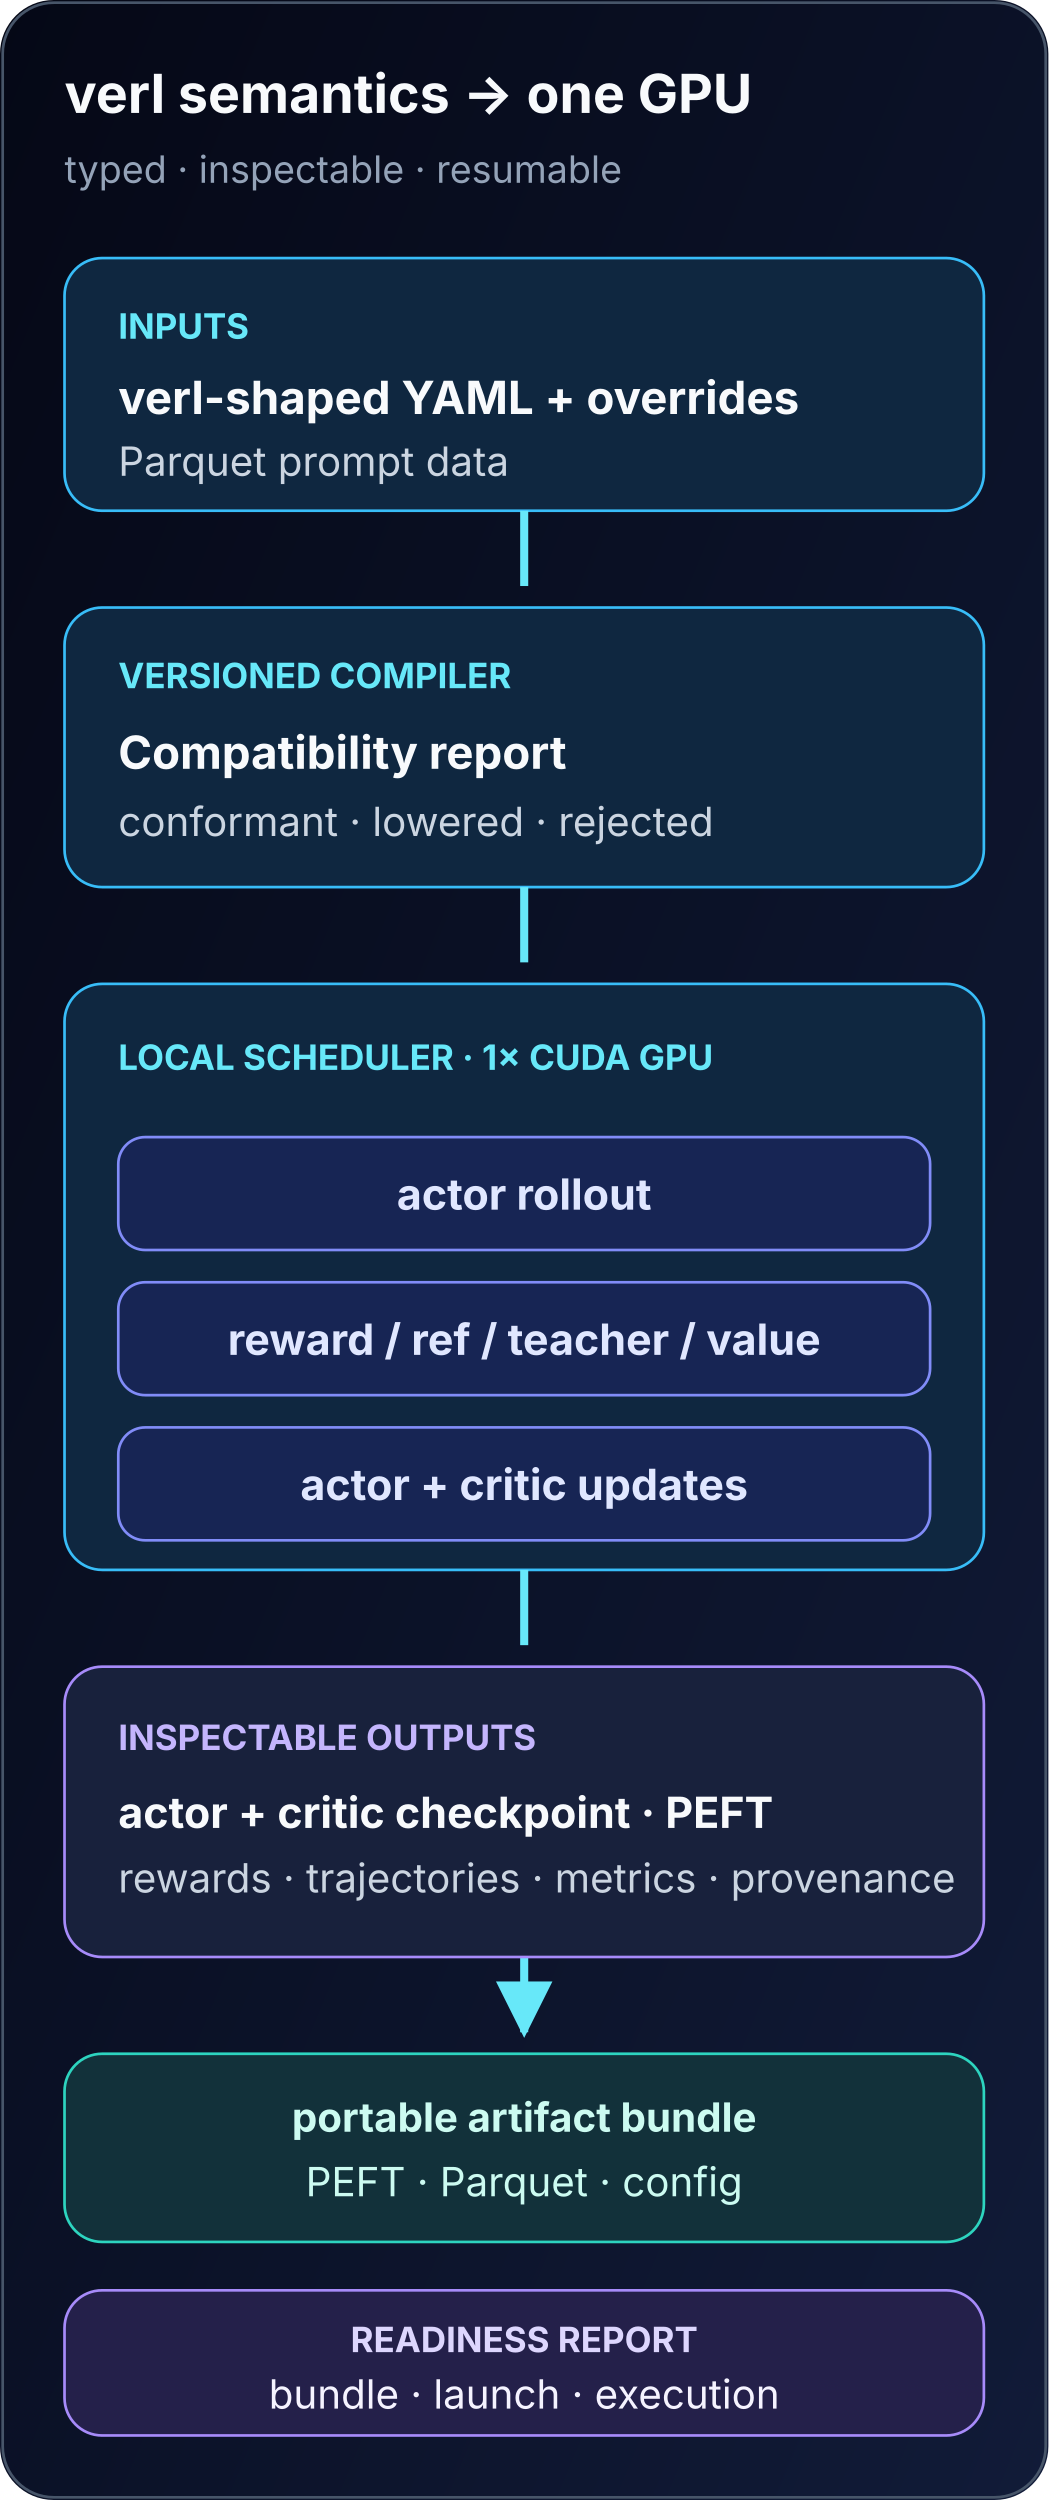
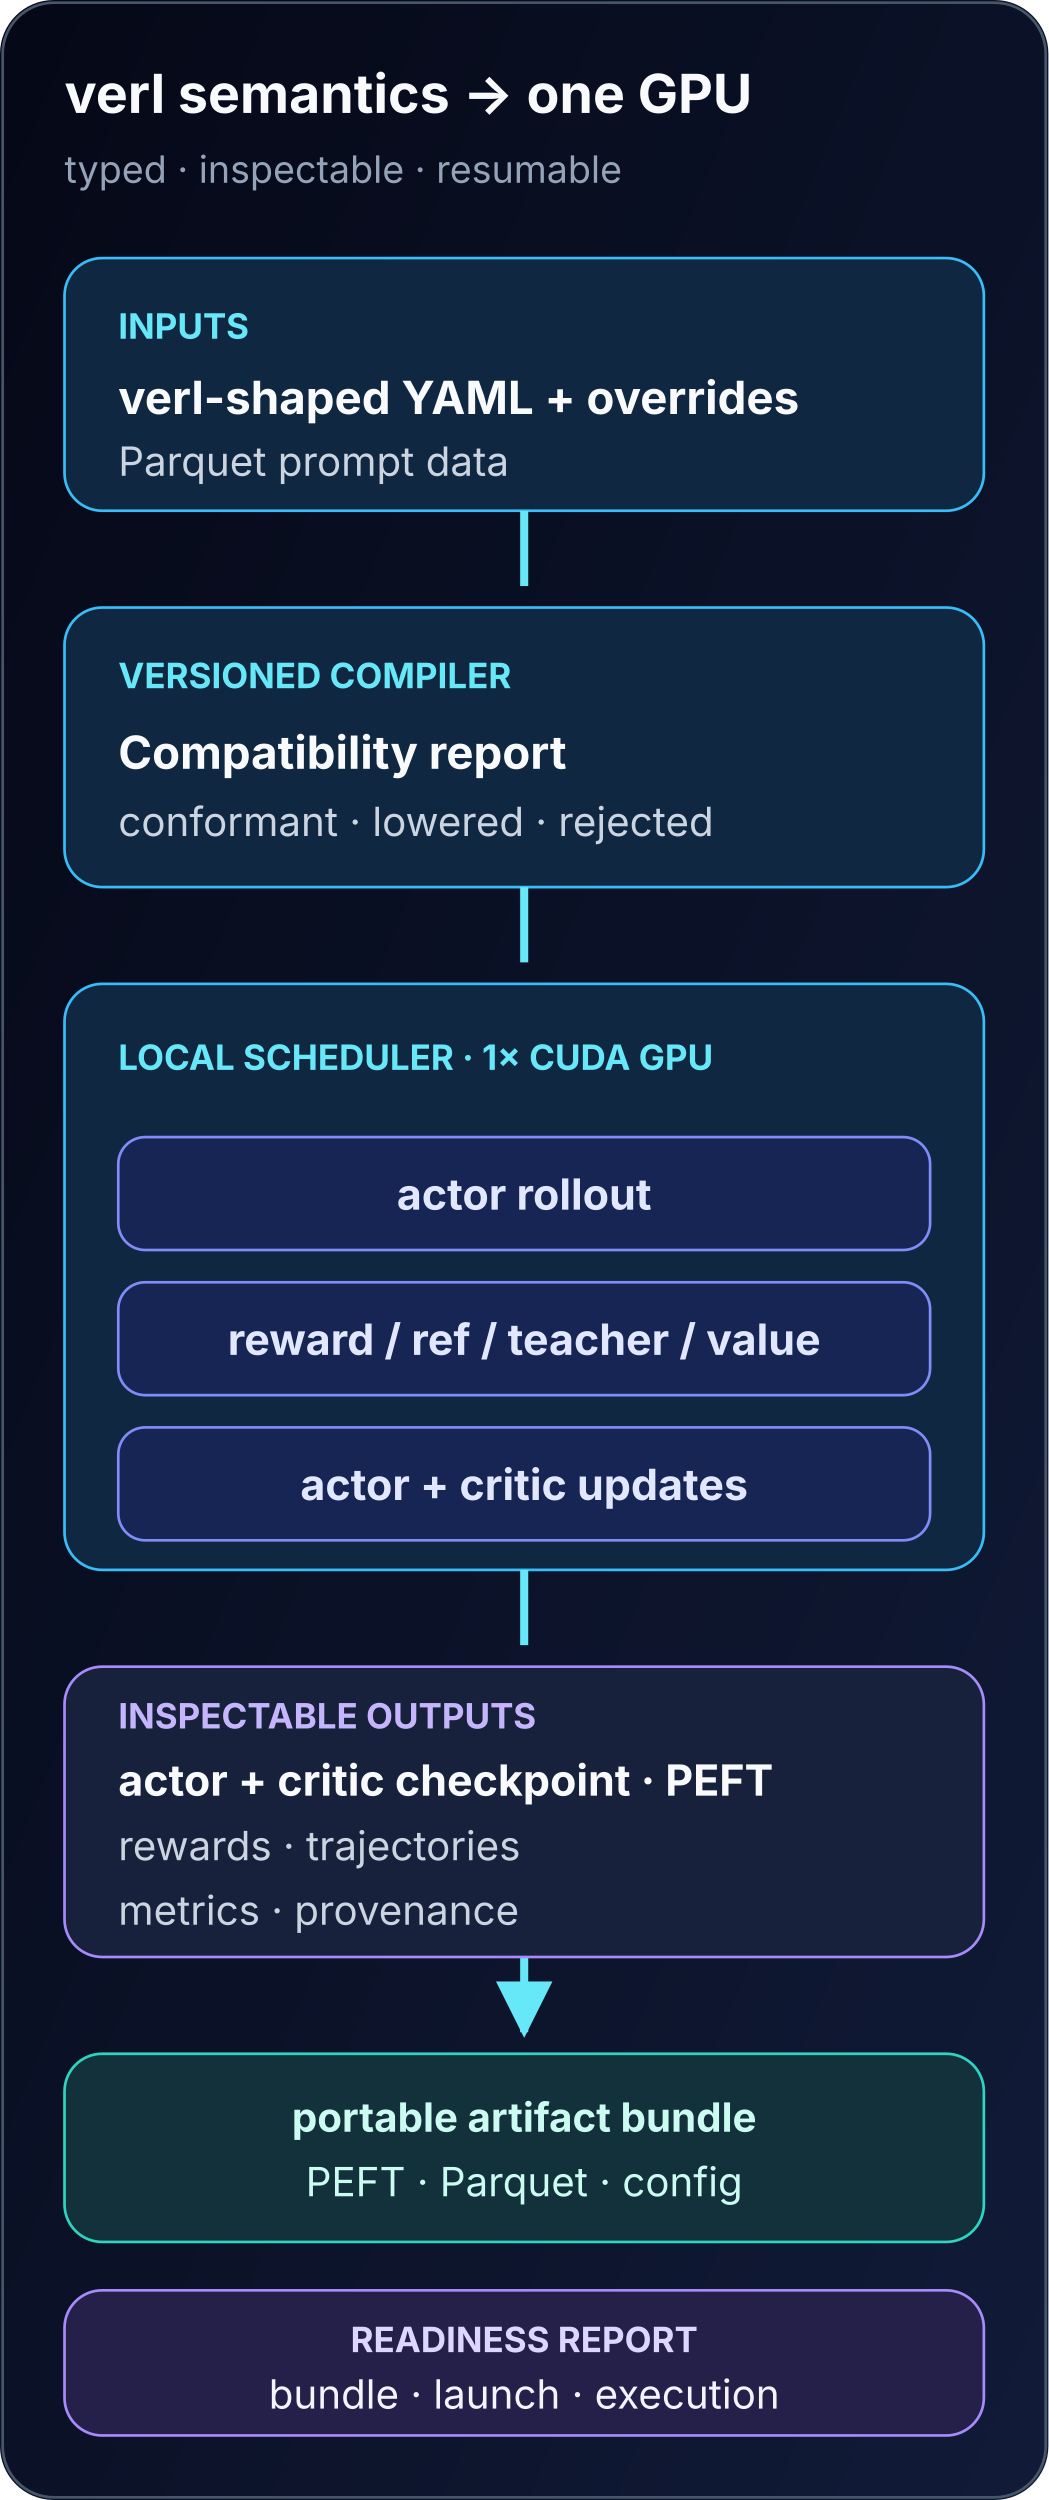
<svg xmlns="http://www.w3.org/2000/svg" viewBox="0 0 390 930" role="img" aria-labelledby="title desc">
  <defs>
    <linearGradient id="bg" x1="0" y1="0" x2="1" y2="1">
      <stop stop-color="#050816" />
      <stop offset="1" stop-color="#111b38" />
    </linearGradient>
    <marker id="a" viewBox="0 0 10 10" refX="9" refY="5" markerWidth="7" markerHeight="7" orient="auto">
      <path d="M0 0l10 5-10 5z" fill="#67e8f9" />
    </marker>
  </defs>
  <rect width="390" height="930" rx="20" fill="url(#bg)" />
  <rect x="1" y="1" width="388" height="928" rx="19" fill="none" stroke="#475569" />
  <g font-family="Inter,DejaVu Sans,Segoe UI,sans-serif">
    <text x="24" y="42" fill="#f8fafc" font-size="20" font-weight="750">verl semantics → one GPU</text>
    <text x="24" y="68" fill="#94a3b8" font-size="14">typed · inspectable · resumable</text>
    <g fill="#0f2740" stroke="#38bdf8">
      <rect x="24" y="96" width="342" height="94" rx="14" />
      <rect x="24" y="226" width="342" height="104" rx="14" />
      <rect x="24" y="366" width="342" height="218" rx="14" />
    </g>
    <text x="44" y="126" fill="#67e8f9" font-size="13" font-weight="700">INPUTS</text>
    <text x="44" y="154" fill="#f8fafc" font-size="17" font-weight="700">verl-shaped YAML + overrides</text>
    <text x="44" y="177" fill="#cbd5e1" font-size="15">Parquet prompt data</text>
    <path d="M195 190v28M195 330v28M195 584v28M195 728v28" stroke="#67e8f9" stroke-width="3" marker-end="url(#a)" />
    <text x="44" y="256" fill="#67e8f9" font-size="13" font-weight="700">VERSIONED COMPILER</text>
    <text x="44" y="286" fill="#f8fafc" font-size="17" font-weight="700">Compatibility report</text>
    <text x="44" y="311" fill="#cbd5e1" font-size="15">conformant · lowered · rejected</text>
    <text x="44" y="398" fill="#67e8f9" font-size="13" font-weight="700">LOCAL SCHEDULER · 1× CUDA GPU</text>
    <g fill="#172554" stroke="#818cf8">
      <rect x="44" y="423" width="302" height="42" rx="10" />
      <rect x="44" y="477" width="302" height="42" rx="10" />
      <rect x="44" y="531" width="302" height="42" rx="10" />
    </g>
    <text x="195" y="450" text-anchor="middle" fill="#e0e7ff" font-size="16" font-weight="650">actor rollout</text>
    <text x="195" y="504" text-anchor="middle" fill="#e0e7ff" font-size="16" font-weight="650">reward / ref / teacher / value</text>
    <text x="195" y="558" text-anchor="middle" fill="#e0e7ff" font-size="16" font-weight="650">actor + critic updates</text>
    <rect x="24" y="620" width="342" height="108" rx="14" fill="#18213c" stroke="#a78bfa" />
-     <text x="44" y="651" fill="#c4b5fd" font-size="13" font-weight="700">INSPECTABLE OUTPUTS</text>
-     <text x="44" y="680" fill="#f8fafc" font-size="16" font-weight="650">actor + critic checkpoint · PEFT</text>
-     <text x="44" y="704" fill="#cbd5e1" font-size="15">rewards · trajectories · metrics · provenance</text>
+     <text x="44" y="643" fill="#c4b5fd" font-size="13" font-weight="700">INSPECTABLE OUTPUTS</text>
+     <text x="44" y="668" fill="#f8fafc" font-size="16" font-weight="650">actor + critic checkpoint · PEFT</text>
+     <text x="44" y="692" fill="#cbd5e1" font-size="15">rewards · trajectories</text>
+     <text x="44" y="716" fill="#cbd5e1" font-size="15">metrics · provenance</text>
    <rect x="24" y="764" width="342" height="70" rx="14" fill="#12313a" stroke="#2dd4bf" />
    <text x="195" y="793" text-anchor="middle" fill="#ccfbf1" font-size="15" font-weight="700">portable artifact bundle</text>
    <text x="195" y="817" text-anchor="middle" fill="#ccfbf1" font-size="15">PEFT · Parquet · config</text>
    <rect x="24" y="852" width="342" height="54" rx="14" fill="#24204a" stroke="#a78bfa" />
    <text x="195" y="875" text-anchor="middle" fill="#ddd6fe" font-size="13" font-weight="750">READINESS REPORT</text>
    <text x="195" y="896" text-anchor="middle" fill="#f5f3ff" font-size="15">bundle · launch · execution</text>
  </g>
</svg>
